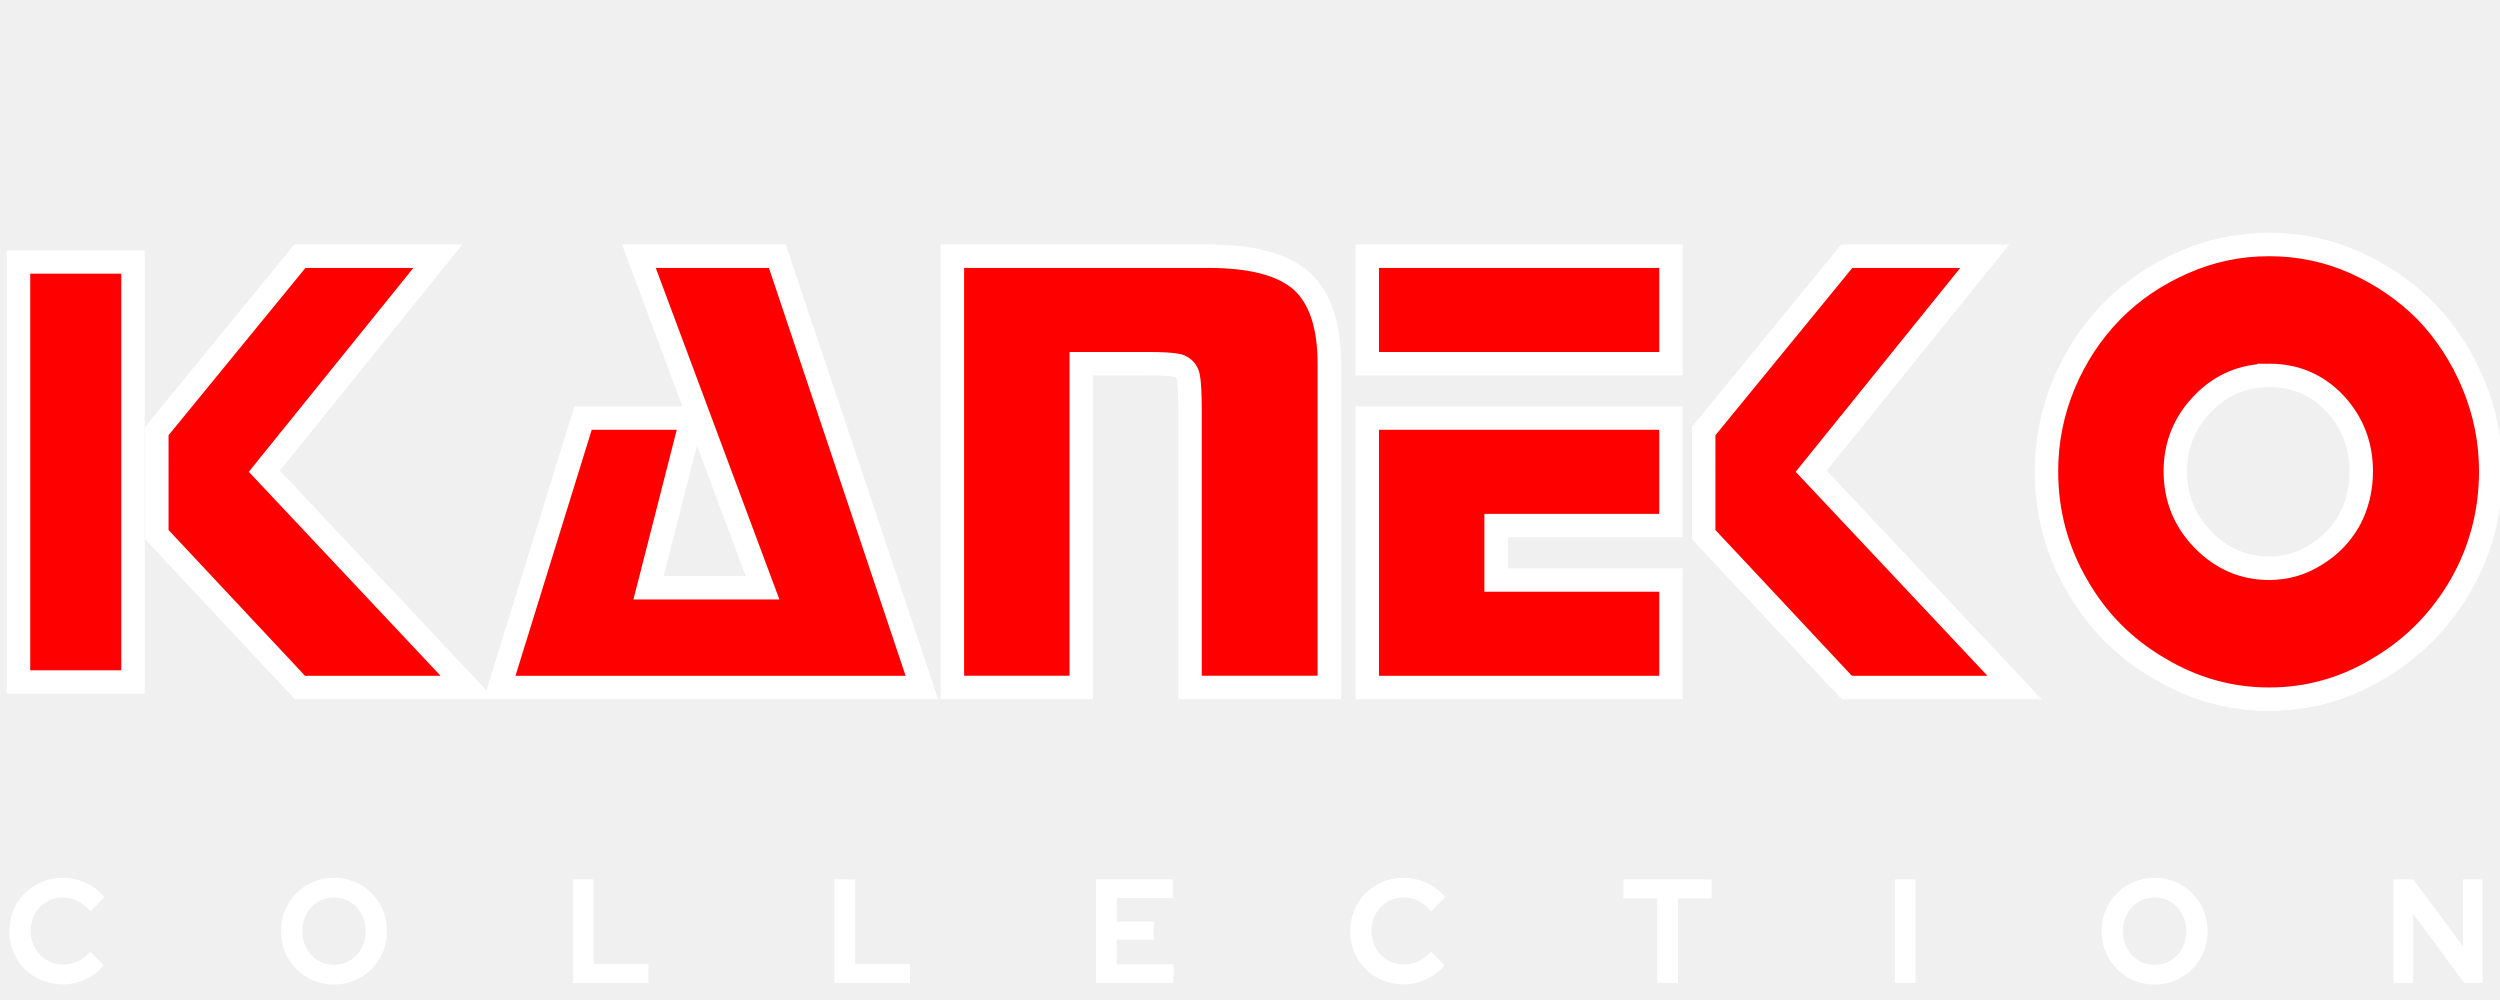
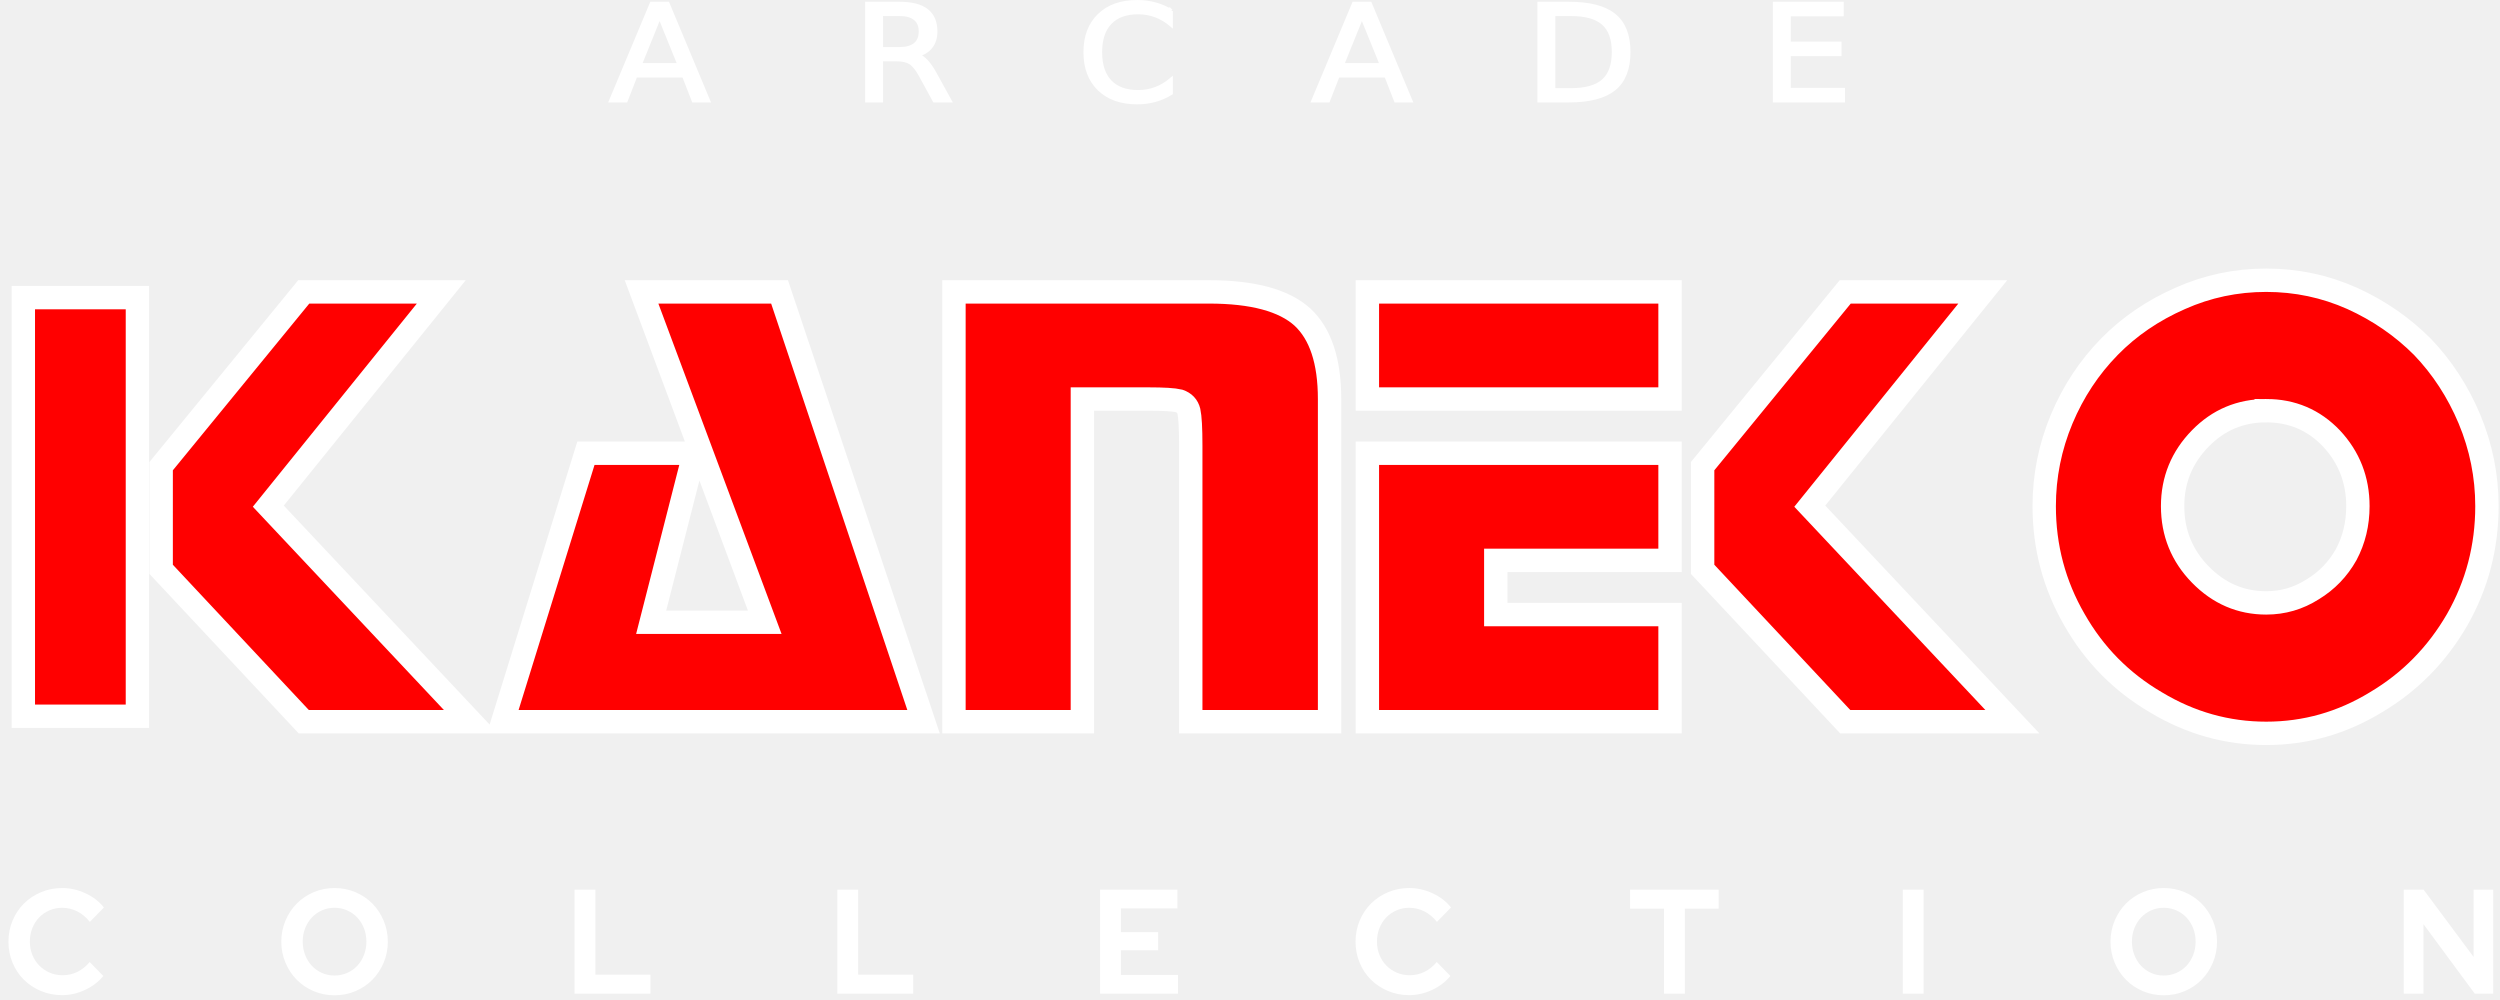
- <svg xmlns="http://www.w3.org/2000/svg" width="500" height="200" viewBox="0 0 500 200" version="1.1" id="svg95">
-   <defs id="defs99">
-     <clipPath clipPathUnits="userSpaceOnUse" id="clipPath909">
-       <g style="fill:#aa8800;stroke:none" id="use911">
-         <g id="g1939" transform="matrix(2.079432,0,0,2.079432,186.0032,-131.9916)" style="fill:#aa8800;stroke:none">
-           <path d="m -146.652,109.06 v 4.304 h -1.165 v -4.304 h -1.772 v -0.881 h 4.771 v 0.881 z" style="font-style:normal;font-variant:normal;font-weight:normal;font-stretch:normal;font-size:medium;line-height:1.25;font-family:Eurostile;-inkscape-font-specification:Eurostile;letter-spacing:0px;word-spacing:0px;fill:#aa8800;fill-opacity:1;stroke:none;stroke-width:0.357;stroke-miterlimit:4;stroke-dasharray:none;stroke-opacity:1" id="path1925" />
-           <path d="m -141.674,108.133 q 1.673,0 2.154,0.471 0.481,0.467 0.481,2.097 0,1.782 -0.486,2.245 -0.481,0.463 -2.338,0.463 -1.673,0 -2.163,-0.456 -0.49,-0.46 -0.49,-2.017 0,-1.854 0.481,-2.329 0.481,-0.475 2.361,-0.475 z m -0.09,0.843 q -1.174,0 -1.371,0.255 -0.198,0.255 -0.198,1.763 0,1.117 0.229,1.345 0.234,0.228 1.367,0.228 1.084,0 1.3,-0.255 0.216,-0.258 0.216,-1.557 0,-1.303 -0.207,-1.538 -0.202,-0.239 -1.335,-0.239 z" style="font-style:normal;font-variant:normal;font-weight:normal;font-stretch:normal;font-size:medium;line-height:1.25;font-family:Eurostile;-inkscape-font-specification:Eurostile;letter-spacing:0px;word-spacing:0px;fill:#aa8800;fill-opacity:1;stroke:none;stroke-width:0.357;stroke-miterlimit:4;stroke-dasharray:none;stroke-opacity:1" id="path1927" />
-           <path d="m -134.538,112.369 h -2.649 l -0.382,0.995 h -1.232 l 2.041,-5.185 h 1.749 l 2.073,5.185 h -1.21 z m -0.27,-0.726 -1.061,-2.701 -1.043,2.701 z" style="font-style:normal;font-variant:normal;font-weight:normal;font-stretch:normal;font-size:medium;line-height:1.25;font-family:Eurostile;-inkscape-font-specification:Eurostile;letter-spacing:0px;word-spacing:0px;fill:#aa8800;fill-opacity:1;stroke:none;stroke-width:0.357;stroke-miterlimit:4;stroke-dasharray:none;stroke-opacity:1" id="path1929" />
-           <path d="m -132.407,113.364 v -5.185 h 2.473 0.306 q 1.246,0 1.677,0.368 0.436,0.365 0.436,1.413 0,1.041 -0.414,1.383 -0.414,0.342 -1.673,0.342 l -0.27,0.004 h -1.371 v 1.675 z m 1.165,-2.503 h 1.327 q 0.791,0 1.003,-0.152 0.216,-0.156 0.216,-0.729 0,-0.657 -0.18,-0.813 -0.175,-0.16 -0.922,-0.16 h -1.443 z" style="font-style:normal;font-variant:normal;font-weight:normal;font-stretch:normal;font-size:medium;line-height:1.25;font-family:Eurostile;-inkscape-font-specification:Eurostile;letter-spacing:0px;word-spacing:0px;fill:#aa8800;fill-opacity:1;stroke:none;stroke-width:0.357;stroke-miterlimit:4;stroke-dasharray:none;stroke-opacity:1" id="path1931" />
-           <path d="m -125.612,108.179 v 4.304 h 2.878 v 0.881 h -4.042 v -5.185 z" style="font-style:normal;font-variant:normal;font-weight:normal;font-stretch:normal;font-size:medium;line-height:1.25;font-family:Eurostile;-inkscape-font-specification:Eurostile;letter-spacing:0px;word-spacing:0px;fill:#aa8800;fill-opacity:1;stroke:none;stroke-width:0.357;stroke-miterlimit:4;stroke-dasharray:none;stroke-opacity:1" id="path1933" />
-           <path d="m -117.782,112.369 h -2.649 l -0.382,0.995 h -1.232 l 2.041,-5.185 h 1.749 l 2.073,5.185 h -1.21 z m -0.27,-0.726 -1.061,-2.701 -1.043,2.701 z" style="font-style:normal;font-variant:normal;font-weight:normal;font-stretch:normal;font-size:medium;line-height:1.25;font-family:Eurostile;-inkscape-font-specification:Eurostile;letter-spacing:0px;word-spacing:0px;fill:#aa8800;fill-opacity:1;stroke:none;stroke-width:0.357;stroke-miterlimit:4;stroke-dasharray:none;stroke-opacity:1" id="path1935" />
-           <path d="m -109.663,108.179 v 5.185 h -1.974 l -1.754,-2.845 q -0.13,-0.213 -0.409,-0.745 l -0.198,-0.372 -0.193,-0.372 h -0.045 l 0.018,0.342 0.013,0.338 0.009,0.68 v 2.974 h -1.165 v -5.185 h 1.974 l 1.596,2.629 q 0.211,0.349 0.49,0.847 l 0.234,0.422 0.234,0.425 h 0.041 l -0.013,-0.334 -0.013,-0.334 -0.009,-0.669 v -2.986 z" style="font-style:normal;font-variant:normal;font-weight:normal;font-stretch:normal;font-size:medium;line-height:1.25;font-family:Eurostile;-inkscape-font-specification:Eurostile;letter-spacing:0px;word-spacing:0px;fill:#aa8800;fill-opacity:1;stroke:none;stroke-width:0.357;stroke-miterlimit:4;stroke-dasharray:none;stroke-opacity:1" id="path1937" />
-         </g>
-       </g>
-     </clipPath>
-     <linearGradient id="SVGID_2_" gradientUnits="userSpaceOnUse" x1="730.246" y1="285.811" x2="730.246" y2="33.964" gradientTransform="matrix(0.4349945,0,0,-0.4349945,9.104615,160.4559)">
-       <stop offset="0" style="stop-color:#ECEFEB" id="stop155" />
-       <stop offset="0.175" style="stop-color:#EAECE9" id="stop157" />
-       <stop offset="0.28" style="stop-color:#E1E4E0" id="stop159" />
-       <stop offset="0.366" style="stop-color:#D3D6D3" id="stop161" />
-       <stop offset="0.443" style="stop-color:#C0C1BF" id="stop163" />
-       <stop offset="0.513" style="stop-color:#A6A7A6" id="stop165" />
-       <stop offset="0.577" style="stop-color:#878787" id="stop167" />
-       <stop offset="0.6" style="stop-color:#7A7A7A" id="stop169" />
-       <stop offset="1" style="stop-color:#343732" id="stop171" />
-     </linearGradient>
-     <linearGradient id="SVGID_1_" gradientUnits="userSpaceOnUse" x1="954.837" y1="279.914" x2="954.837" y2="15.536" gradientTransform="matrix(0.4349945,0,0,-0.4349945,9.104615,160.4559)">
-       <stop offset="0" style="stop-color:#ECEFEB" id="stop132" />
-       <stop offset="0.175" style="stop-color:#EAECE9" id="stop134" />
-       <stop offset="0.28" style="stop-color:#E1E4E0" id="stop136" />
-       <stop offset="0.366" style="stop-color:#D3D6D3" id="stop138" />
-       <stop offset="0.443" style="stop-color:#C0C1BF" id="stop140" />
-       <stop offset="0.513" style="stop-color:#A6A7A6" id="stop142" />
-       <stop offset="0.577" style="stop-color:#878787" id="stop144" />
-       <stop offset="0.6" style="stop-color:#7A7A7A" id="stop146" />
-       <stop offset="1" style="stop-color:#343732" id="stop148" />
-     </linearGradient>
-     <radialGradient id="SVGID_1_-3" cx="-19.067" cy="480.05" r="1" gradientTransform="matrix(-7.219134,25.86842,25.86842,7.219134,-12511.769,-2887.206)" gradientUnits="userSpaceOnUse">
-       <stop offset="1.562500e-02" style="stop-color:#FEFEFE" id="stop108" />
-       <stop offset="1" style="stop-color:#0549A0" id="stop110" />
-     </radialGradient>
-   </defs>
-   <g id="g6" style="line-height:125%;fill:#ff0000;stroke:#ffffff;stroke-width:5.771;stroke-miterlimit:4;stroke-dasharray:none;stroke-opacity:1" transform="matrix(0.8125197,0,0,0.8125197,-56.58529,-677.7708)">
-     <path id="path4" word-spacing="0" letter-spacing="0" font-size="159.402" font-weight="400" d="m 108.246,940.261 35.219,-43.041 h 33.974 l -42.73,52.926 50.046,53.238 h -41.29 l -35.22,-37.632 z M 226.902,897.22 h 34.09 l 35.57,106.164 H 192.616 l 20.548,-66.314 h 26.775 l -10.663,41.757 h 28.058 z m 140.138,0 q 16.267,0 23.116,6.226 6.694,6.227 6.694,20.237 v 79.7 h -34.286 v -68.22 q 0,-6.382 -0.467,-8.445 -0.467,-1.906 -2.413,-2.568 -1.906,-0.467 -7.627,-0.467 H 335.79 v 79.7 H 304.073 V 897.22 Z m 113.908,39.85 v 26.463 h -43.042 v 13.388 h 43.042 v 26.463 H 406.19 V 937.07 Z M 406.19,897.22 h 74.758 v 26.463 H 406.19 Z m 82.814,43.041 35.219,-43.041 h 33.974 l -42.73,52.926 50.046,53.238 h -41.29 l -35.22,-37.632 z m 139.204,-13.698 q -9.574,0 -16.267,6.849 -6.85,7.005 -6.85,16.734 0,9.885 6.85,16.89 6.849,7.005 16.267,7.005 6.226,0 11.48,-3.347 5.254,-3.191 8.29,-8.6 2.879,-5.41 2.879,-11.948 0,-9.729 -6.538,-16.734 -6.538,-6.85 -16.111,-6.85 z m 0,-32.223 q 11.169,0 21.209,4.475 9.885,4.476 17.357,11.948 7.355,7.666 11.636,17.862 4.32,10.352 4.32,21.521 0,15.139 -7.356,28.059 -7.472,12.92 -20.08,20.392 -12.57,7.666 -27.086,7.666 -14.516,0 -27.242,-7.666 -12.764,-7.472 -20.12,-20.392 -7.472,-12.92 -7.472,-28.059 0,-11.169 4.32,-21.52 4.28,-10.197 11.792,-17.863 7.316,-7.472 17.512,-11.948 10.04,-4.475 21.21,-4.475 z" style="font-weight:400;font-size:159.402px;font-family:Stop;-inkscape-font-specification:Stop;letter-spacing:0;word-spacing:0;fill:#ff0000;stroke:#ffffff;stroke-width:5.771;stroke-miterlimit:4;stroke-dasharray:none;stroke-opacity:1" />
+ <svg xmlns="http://www.w3.org/2000/svg" width="500" height="200" viewBox="0 0 500 200" version="1.1" id="svg38">
+   <defs id="defs32" />
+   <g id="layer1" transform="translate(-1.861254,-257.4088)">
+     <g id="g6" style="line-height:125%;fill:#ff0000;stroke:#ffffff;stroke-width:5.771;stroke-miterlimit:4;stroke-dasharray:none;stroke-opacity:1" transform="matrix(0.8096857,0,0,0.8096857,-53.54905,-410.6787)">
+       <path id="path4" word-spacing="0" letter-spacing="0" font-size="159.402" font-weight="400" d="m 108.246,940.261 35.219,-43.041 h 33.974 l -42.73,52.926 50.046,53.238 h -41.29 l -35.22,-37.632 z M 226.902,897.22 h 34.09 l 35.57,106.164 H 192.616 l 20.548,-66.314 h 26.775 l -10.663,41.757 h 28.058 z m 140.138,0 q 16.267,0 23.116,6.226 6.694,6.227 6.694,20.237 v 79.7 h -34.286 v -68.22 q 0,-6.382 -0.467,-8.445 -0.467,-1.906 -2.413,-2.568 -1.906,-0.467 -7.627,-0.467 H 335.79 v 79.7 H 304.073 V 897.22 Z m 113.908,39.85 v 26.463 h -43.042 v 13.388 h 43.042 v 26.463 H 406.19 V 937.07 Z M 406.19,897.22 h 74.758 v 26.463 H 406.19 Z m 82.814,43.041 35.219,-43.041 h 33.974 l -42.73,52.926 50.046,53.238 h -41.29 l -35.22,-37.632 z m 139.204,-13.698 q -9.574,0 -16.267,6.849 -6.85,7.005 -6.85,16.734 0,9.885 6.85,16.89 6.849,7.005 16.267,7.005 6.226,0 11.48,-3.347 5.254,-3.191 8.29,-8.6 2.879,-5.41 2.879,-11.948 0,-9.729 -6.538,-16.734 -6.538,-6.85 -16.111,-6.85 z m 0,-32.223 q 11.169,0 21.209,4.475 9.885,4.476 17.357,11.948 7.355,7.666 11.636,17.862 4.32,10.352 4.32,21.521 0,15.139 -7.356,28.059 -7.472,12.92 -20.08,20.392 -12.57,7.666 -27.086,7.666 -14.516,0 -27.242,-7.666 -12.764,-7.472 -20.12,-20.392 -7.472,-12.92 -7.472,-28.059 0,-11.169 4.32,-21.52 4.28,-10.197 11.792,-17.863 7.316,-7.472 17.512,-11.948 10.04,-4.475 21.21,-4.475 z" style="font-weight:400;font-size:159.402px;font-family:Stop;-inkscape-font-specification:Stop;letter-spacing:0;word-spacing:0;fill:#ff0000;stroke:#ffffff;stroke-width:5.771;stroke-miterlimit:4;stroke-dasharray:none;stroke-opacity:1" />
+     </g>
+     <path style="fill:#ff0000;stroke:#ffffff;stroke-width:4.673;stroke-miterlimit:4;stroke-dasharray:none" id="path8" d="M 6.528,316.933 H 29.344 v 83.726 H 6.528 Z" />
+     <path d="m 18.864,455.396 c -1.487,0.695 -3.015,1.041 -4.586,1.041 -1.516,0 -2.928,-0.279 -4.242,-0.833 -1.314,-0.555 -2.448,-1.307 -3.406,-2.258 -0.959,-0.951 -1.711,-2.079 -2.258,-3.386 -0.546,-1.307 -0.819,-2.714 -0.819,-4.219 0,-1.505 0.278,-2.918 0.833,-4.235 0.557,-1.316 1.314,-2.45 2.272,-3.4 0.959,-0.951 2.093,-1.703 3.406,-2.258 1.314,-0.555 2.718,-0.833 4.213,-0.833 1.608,0 3.171,0.353 4.685,1.056 1.516,0.703 2.742,1.648 3.681,2.837 l -2.817,2.881 c -0.709,-0.911 -1.544,-1.608 -2.501,-2.095 -0.959,-0.485 -1.975,-0.728 -3.048,-0.728 -0.901,0 -1.751,0.175 -2.545,0.522 -0.796,0.346 -1.481,0.821 -2.056,1.425 -0.575,0.604 -1.025,1.318 -1.353,2.14 -0.326,0.821 -0.489,1.718 -0.489,2.689 0,0.951 0.169,1.837 0.503,2.658 0.336,0.823 0.796,1.53 1.382,2.124 0.584,0.596 1.274,1.066 2.07,1.413 0.794,0.346 1.662,0.52 2.6,0.52 1.056,0 2.041,-0.229 2.963,-0.682 0.92,-0.456 1.734,-1.109 2.443,-1.961 l 2.73,2.792 c -0.959,1.169 -2.18,2.099 -3.664,2.792 z m 54.092,0.239 c -1.303,0.555 -2.703,0.831 -4.198,0.831 -1.476,0 -2.866,-0.276 -4.169,-0.831 -1.303,-0.555 -2.429,-1.314 -3.378,-2.274 -0.949,-0.961 -1.701,-2.099 -2.256,-3.417 -0.557,-1.316 -0.835,-2.718 -0.835,-4.202 0,-1.487 0.278,-2.887 0.835,-4.204 0.555,-1.318 1.307,-2.456 2.256,-3.417 0.949,-0.961 2.074,-1.718 3.378,-2.272 1.303,-0.555 2.693,-0.833 4.169,-0.833 1.495,0 2.895,0.278 4.198,0.833 1.303,0.555 2.429,1.311 3.378,2.272 0.949,0.961 1.701,2.099 2.258,3.417 0.555,1.318 0.833,2.718 0.833,4.204 0,1.485 -0.278,2.887 -0.833,4.202 -0.557,1.318 -1.309,2.456 -2.258,3.417 -0.949,0.961 -2.074,1.72 -3.378,2.274 z m -4.198,-3.12 c -0.901,0 -1.738,-0.173 -2.516,-0.52 -0.775,-0.349 -1.448,-0.823 -2.013,-1.427 -0.565,-0.604 -1.01,-1.322 -1.336,-2.155 -0.326,-0.831 -0.489,-1.722 -0.489,-2.672 0,-0.971 0.163,-1.868 0.489,-2.689 0.326,-0.823 0.771,-1.536 1.336,-2.14 0.565,-0.604 1.237,-1.078 2.013,-1.425 0.777,-0.349 1.615,-0.522 2.516,-0.522 0.901,0 1.744,0.173 2.53,0.522 0.786,0.346 1.462,0.821 2.027,1.425 0.565,0.604 1.01,1.318 1.336,2.14 0.326,0.821 0.489,1.718 0.489,2.689 0,0.951 -0.163,1.841 -0.489,2.672 -0.326,0.833 -0.771,1.551 -1.336,2.155 -0.565,0.604 -1.241,1.078 -2.027,1.427 -0.786,0.346 -1.629,0.52 -2.53,0.52 z m 63.192,-0.179 v 3.804 h -15.18 v -20.797 h 4.169 v 16.993 z m 52.554,3.804 v -3.804 h -11.011 v -16.993 h -4.167 v 20.797 z m 52.958,-3.745 v 3.745 h -15.583 v -20.797 h 15.467 v 3.743 h -11.298 v 4.753 h 7.446 v 3.625 h -7.446 v 4.932 z m 46.23,4.042 c 1.571,0 3.099,-0.346 4.586,-1.041 1.485,-0.693 2.707,-1.623 3.664,-2.792 l -2.73,-2.792 c -0.709,0.852 -1.524,1.505 -2.443,1.961 -0.92,0.454 -1.907,0.682 -2.961,0.682 -0.94,0 -1.806,-0.173 -2.602,-0.52 -0.796,-0.346 -1.487,-0.817 -2.07,-1.413 -0.586,-0.594 -1.045,-1.301 -1.379,-2.124 -0.336,-0.821 -0.503,-1.707 -0.503,-2.658 0,-0.971 0.163,-1.868 0.489,-2.689 0.326,-0.823 0.775,-1.536 1.351,-2.14 0.575,-0.604 1.26,-1.078 2.056,-1.425 0.796,-0.346 1.643,-0.522 2.545,-0.522 1.072,0 2.089,0.244 3.048,0.728 0.959,0.487 1.792,1.184 2.501,2.095 l 2.817,-2.881 c -0.938,-1.19 -2.165,-2.134 -3.679,-2.837 -1.516,-0.703 -3.076,-1.056 -4.687,-1.056 -1.495,0 -2.899,0.279 -4.213,0.833 -1.311,0.555 -2.448,1.307 -3.406,2.258 -0.959,0.951 -1.716,2.085 -2.27,3.4 -0.557,1.318 -0.835,2.73 -0.835,4.235 0,1.505 0.274,2.912 0.821,4.219 0.546,1.307 1.297,2.435 2.256,3.386 0.959,0.951 2.095,1.703 3.406,2.258 1.313,0.555 2.728,0.833 4.242,0.833 z m 55.142,-17.292 v 16.995 h -4.169 v -16.995 h -6.784 v -3.802 h 17.71 v 3.802 z m 47.754,16.995 v -20.797 h -4.169 v 20.797 z m 52.21,-0.505 c -1.303,0.555 -2.703,0.831 -4.198,0.831 -1.474,0 -2.864,-0.276 -4.167,-0.831 -1.303,-0.555 -2.431,-1.313 -3.38,-2.274 -0.949,-0.961 -1.701,-2.099 -2.256,-3.417 -0.557,-1.316 -0.833,-2.718 -0.833,-4.202 0,-1.487 0.276,-2.887 0.833,-4.204 0.555,-1.318 1.307,-2.456 2.256,-3.417 0.949,-0.961 2.076,-1.718 3.38,-2.272 1.303,-0.555 2.693,-0.833 4.167,-0.833 1.495,0 2.895,0.278 4.198,0.833 1.303,0.555 2.429,1.311 3.378,2.272 0.949,0.961 1.701,2.099 2.258,3.417 0.555,1.318 0.833,2.718 0.833,4.204 0,1.485 -0.278,2.887 -0.833,4.202 -0.557,1.318 -1.309,2.456 -2.258,3.417 -0.949,0.961 -2.074,1.72 -3.378,2.274 z m -4.198,-3.12 c -0.901,0 -1.738,-0.173 -2.516,-0.52 -0.775,-0.349 -1.445,-0.823 -2.013,-1.427 -0.565,-0.604 -1.01,-1.322 -1.336,-2.155 -0.326,-0.831 -0.489,-1.722 -0.489,-2.672 0,-0.971 0.163,-1.868 0.489,-2.689 0.326,-0.823 0.771,-1.536 1.336,-2.14 0.567,-0.604 1.237,-1.078 2.013,-1.425 0.777,-0.349 1.615,-0.522 2.516,-0.522 0.901,0 1.744,0.173 2.53,0.522 0.786,0.347 1.462,0.821 2.027,1.425 0.565,0.604 1.012,1.318 1.338,2.14 0.326,0.821 0.489,1.718 0.489,2.689 0,0.951 -0.163,1.841 -0.489,2.672 -0.326,0.833 -0.773,1.551 -1.338,2.155 -0.565,0.604 -1.241,1.078 -2.027,1.427 -0.786,0.347 -1.629,0.52 -2.53,0.52 z m 51.952,-10.281 v 13.906 h -3.938 V 435.343 H 486.58 l 10.005,13.459 v -13.459 h 3.91 v 20.797 h -3.681 z" id="path40" style="clip-rule:evenodd;fill:#ffffff;fill-rule:evenodd;stroke-width:2.062" />
+     <g id="g48" transform="matrix(0.9997516,0,0,0.9997516,35.43722,137.1664)">
+       <path d="m 98.369,123.564 -3.912,9.676 h 7.838 z m -1.627,-2.592 h 3.269 l 8.123,19.444 h -2.998 l -1.942,-4.988 h -9.608 l -1.942,4.988 h -3.041 z" style="font-style:normal;font-weight:normal;font-size:40px;line-height:125%;font-family:sans-serif;letter-spacing:0px;word-spacing:0px;fill:#ffffff;fill-opacity:1;stroke:#ffffff;stroke-width:0.698;stroke-linecap:butt;stroke-linejoin:miter;stroke-miterlimit:4;stroke-dasharray:none;stroke-opacity:1" id="path36" />
+       <path d="m 149.941,131.3 q 0.928,0.287 1.799,1.224 0.885,0.938 1.77,2.579 l 2.927,5.313 h -3.098 l -2.727,-4.988 q -1.056,-1.953 -2.056,-2.592 -0.985,-0.638 -2.698,-0.638 h -3.141 v 8.218 h -2.884 v -19.444 h 6.51 q 3.655,0 5.454,1.393 1.799,1.393 1.799,4.207 0,1.836 -0.942,3.047 -0.928,1.211 -2.712,1.68 z m -7.224,-8.166 v 6.902 h 3.626 q 2.084,0 3.141,-0.873 1.071,-0.886 1.071,-2.592 0,-1.706 -1.071,-2.566 -1.056,-0.873 -3.141,-0.873 z" style="font-style:normal;font-weight:normal;font-size:40px;line-height:125%;font-family:sans-serif;letter-spacing:0px;word-spacing:0px;fill:#ffffff;fill-opacity:1;stroke:#ffffff;stroke-width:0.698;stroke-linecap:butt;stroke-linejoin:miter;stroke-miterlimit:4;stroke-dasharray:none;stroke-opacity:1" id="path38" />
+       <path d="m 200.697,122.471 v 2.774 q -1.456,-1.237 -3.112,-1.849 -1.642,-0.612 -3.498,-0.612 -3.655,0 -5.596,2.045 -1.942,2.032 -1.942,5.886 0,3.842 1.942,5.886 1.942,2.032 5.596,2.032 1.856,0 3.498,-0.612 1.656,-0.612 3.112,-1.849 v 2.748 q -1.513,0.938 -3.212,1.407 -1.685,0.469 -3.569,0.469 -4.84,0 -7.624,-2.696 -2.784,-2.709 -2.784,-7.384 0,-4.688 2.784,-7.384 2.784,-2.709 7.624,-2.709 1.913,0 3.598,0.469 1.699,0.456 3.184,1.38 z" style="font-style:normal;font-weight:normal;font-size:40px;line-height:125%;font-family:sans-serif;letter-spacing:0px;word-spacing:0px;fill:#ffffff;fill-opacity:1;stroke:#ffffff;stroke-width:0.698;stroke-linecap:butt;stroke-linejoin:miter;stroke-miterlimit:4;stroke-dasharray:none;stroke-opacity:1" id="path40-3" />
+       <path d="m 238.863,123.564 -3.912,9.676 h 7.838 z m -1.627,-2.592 h 3.269 l 8.123,19.444 h -2.998 l -1.942,-4.988 h -9.608 l -1.942,4.988 h -3.041 z" style="font-style:normal;font-weight:normal;font-size:40px;line-height:125%;font-family:sans-serif;letter-spacing:0px;word-spacing:0px;fill:#ffffff;fill-opacity:1;stroke:#ffffff;stroke-width:0.698;stroke-linecap:butt;stroke-linejoin:miter;stroke-miterlimit:4;stroke-dasharray:none;stroke-opacity:1" id="path42" />
+       <path d="m 277.211,123.135 v 15.12 h 3.483 q 4.411,0 6.453,-1.823 2.056,-1.823 2.056,-5.756 0,-3.907 -2.056,-5.717 -2.042,-1.823 -6.453,-1.823 z m -2.884,-2.162 h 5.925 q 6.196,0 9.094,2.357 2.898,2.344 2.898,7.345 0,5.027 -2.912,7.384 -2.912,2.357 -9.08,2.357 h -5.925 z" style="font-style:normal;font-weight:normal;font-size:40px;line-height:125%;font-family:sans-serif;letter-spacing:0px;word-spacing:0px;fill:#ffffff;fill-opacity:1;stroke:#ffffff;stroke-width:0.698;stroke-linecap:butt;stroke-linejoin:miter;stroke-miterlimit:4;stroke-dasharray:none;stroke-opacity:1" id="path44" />
+       <path d="m 321.429,120.973 h 13.477 v 2.214 h -10.593 v 5.756 h 10.15 v 2.214 h -10.15 v 7.046 h 10.85 v 2.214 h -13.734 z" style="font-style:normal;font-weight:normal;font-size:40px;line-height:125%;font-family:sans-serif;letter-spacing:0px;word-spacing:0px;fill:#ffffff;fill-opacity:1;stroke:#ffffff;stroke-width:0.698;stroke-linecap:butt;stroke-linejoin:miter;stroke-miterlimit:4;stroke-dasharray:none;stroke-opacity:1" id="path46" />
+     </g>
  </g>
-   <path style="fill:#ff0000;stroke:#ffffff;stroke-width:4.689;stroke-miterlimit:4;stroke-dasharray:none" id="path8" d="M 3.702,52.388 H 26.598 V 136.406 H 3.702 Z" />
-   <path d="m 17.121,195.841 c -1.48,0.692 -3.001,1.036 -4.564,1.036 -1.508,0 -2.914,-0.277 -4.222,-0.829 -1.307,-0.552 -2.436,-1.301 -3.39,-2.247 -0.954,-0.946 -1.703,-2.069 -2.247,-3.37 -0.544,-1.301 -0.815,-2.701 -0.815,-4.199 0,-1.498 0.277,-2.904 0.829,-4.215 0.554,-1.309 1.307,-2.438 2.262,-3.384 0.954,-0.946 2.083,-1.695 3.39,-2.247 1.307,-0.552 2.705,-0.829 4.193,-0.829 1.601,0 3.157,0.351 4.663,1.051 1.508,0.7 2.73,1.64 3.663,2.824 l -2.804,2.867 c -0.706,-0.907 -1.537,-1.601 -2.489,-2.085 -0.954,-0.482 -1.966,-0.725 -3.033,-0.725 -0.897,0 -1.742,0.174 -2.533,0.519 -0.792,0.345 -1.474,0.817 -2.046,1.418 -0.573,0.601 -1.02,1.311 -1.346,2.13 -0.324,0.817 -0.486,1.71 -0.486,2.676 0,0.946 0.168,1.829 0.501,2.645 0.335,0.819 0.792,1.523 1.375,2.114 0.581,0.593 1.268,1.061 2.061,1.406 0.79,0.344 1.654,0.517 2.588,0.517 1.051,0 2.032,-0.228 2.949,-0.679 0.915,-0.454 1.726,-1.104 2.432,-1.952 l 2.717,2.779 c -0.954,1.164 -2.169,2.089 -3.647,2.779 z m 53.839,0.238 c -1.297,0.552 -2.691,0.827 -4.179,0.827 -1.469,0 -2.853,-0.275 -4.15,-0.827 -1.297,-0.552 -2.418,-1.307 -3.362,-2.264 -0.944,-0.956 -1.693,-2.089 -2.245,-3.401 -0.554,-1.309 -0.831,-2.705 -0.831,-4.183 0,-1.48 0.277,-2.873 0.831,-4.185 0.552,-1.311 1.301,-2.444 2.245,-3.401 0.944,-0.956 2.065,-1.71 3.362,-2.262 1.297,-0.552 2.68,-0.829 4.15,-0.829 1.488,0 2.881,0.277 4.179,0.829 1.297,0.552 2.418,1.305 3.362,2.262 0.944,0.956 1.693,2.089 2.247,3.401 0.552,1.311 0.829,2.705 0.829,4.185 0,1.478 -0.277,2.873 -0.829,4.183 -0.554,1.312 -1.303,2.444 -2.247,3.401 -0.944,0.956 -2.065,1.712 -3.362,2.264 z m -4.179,-3.105 c -0.897,0 -1.73,-0.173 -2.504,-0.517 -0.772,-0.347 -1.441,-0.819 -2.003,-1.42 -0.562,-0.601 -1.006,-1.316 -1.33,-2.145 -0.324,-0.827 -0.486,-1.714 -0.486,-2.66 0,-0.967 0.162,-1.859 0.486,-2.676 0.324,-0.819 0.768,-1.529 1.33,-2.13 0.562,-0.601 1.231,-1.073 2.003,-1.418 0.774,-0.347 1.607,-0.519 2.504,-0.519 0.897,0 1.736,0.173 2.518,0.519 0.782,0.345 1.455,0.817 2.017,1.418 0.562,0.601 1.006,1.311 1.33,2.13 0.324,0.817 0.486,1.71 0.486,2.676 0,0.946 -0.162,1.833 -0.486,2.66 -0.324,0.829 -0.768,1.543 -1.33,2.145 -0.562,0.601 -1.236,1.073 -2.017,1.42 -0.782,0.345 -1.621,0.517 -2.518,0.517 z m 62.896,-0.178 v 3.787 H 114.568 V 175.883 h 4.15 v 16.913 z m 52.308,3.787 v -3.787 H 171.025 V 175.883 h -4.148 v 20.7 z m 52.71,-3.727 v 3.727 h -15.51 v -20.7 h 15.395 v 3.725 h -11.245 v 4.731 h 7.411 v 3.608 h -7.411 v 4.909 z m 46.013,4.023 c 1.564,0 3.085,-0.344 4.564,-1.036 1.478,-0.69 2.695,-1.615 3.647,-2.779 l -2.717,-2.779 c -0.706,0.848 -1.517,1.498 -2.432,1.952 -0.915,0.452 -1.898,0.679 -2.947,0.679 -0.936,0 -1.798,-0.173 -2.59,-0.517 -0.792,-0.345 -1.48,-0.813 -2.061,-1.406 -0.583,-0.591 -1.041,-1.295 -1.373,-2.114 -0.335,-0.817 -0.501,-1.699 -0.501,-2.645 0,-0.967 0.162,-1.859 0.486,-2.676 0.324,-0.819 0.772,-1.529 1.344,-2.13 0.573,-0.601 1.254,-1.073 2.046,-1.418 0.792,-0.344 1.636,-0.519 2.533,-0.519 1.067,0 2.079,0.242 3.033,0.724 0.954,0.484 1.783,1.178 2.489,2.085 l 2.804,-2.867 c -0.934,-1.184 -2.155,-2.124 -3.661,-2.824 -1.508,-0.7 -3.062,-1.051 -4.665,-1.051 -1.488,0 -2.886,0.277 -4.193,0.829 -1.305,0.552 -2.436,1.301 -3.39,2.247 -0.954,0.946 -1.708,2.075 -2.26,3.384 -0.554,1.311 -0.831,2.717 -0.831,4.215 0,1.498 0.273,2.898 0.817,4.199 0.544,1.301 1.291,2.424 2.245,3.37 0.954,0.946 2.085,1.695 3.39,2.247 1.307,0.552 2.715,0.829 4.222,0.829 z m 54.884,-17.211 v 16.915 h -4.15 v -16.915 h -6.752 v -3.785 h 17.628 v 3.785 z m 47.53,16.915 v -20.7 h -4.15 v 20.7 z m 51.965,-0.503 c -1.297,0.552 -2.691,0.827 -4.179,0.827 -1.467,0 -2.851,-0.275 -4.148,-0.827 -1.297,-0.552 -2.42,-1.307 -3.364,-2.264 -0.944,-0.956 -1.693,-2.089 -2.245,-3.401 -0.554,-1.309 -0.829,-2.705 -0.829,-4.183 0,-1.48 0.275,-2.873 0.829,-4.185 0.552,-1.311 1.301,-2.444 2.245,-3.401 0.944,-0.956 2.067,-1.71 3.364,-2.262 1.297,-0.552 2.68,-0.829 4.148,-0.829 1.488,0 2.881,0.277 4.179,0.829 1.297,0.552 2.418,1.305 3.362,2.262 0.944,0.956 1.693,2.089 2.247,3.401 0.552,1.311 0.829,2.705 0.829,4.185 0,1.478 -0.277,2.873 -0.829,4.183 -0.554,1.311 -1.303,2.444 -2.247,3.401 -0.944,0.956 -2.065,1.712 -3.362,2.264 z m -4.179,-3.105 c -0.897,0 -1.73,-0.173 -2.504,-0.517 -0.772,-0.347 -1.439,-0.819 -2.003,-1.42 -0.562,-0.601 -1.006,-1.316 -1.33,-2.145 -0.324,-0.827 -0.486,-1.714 -0.486,-2.66 0,-0.967 0.162,-1.859 0.486,-2.676 0.324,-0.819 0.768,-1.529 1.33,-2.13 0.564,-0.601 1.231,-1.073 2.003,-1.418 0.774,-0.347 1.607,-0.519 2.504,-0.519 0.897,0 1.736,0.173 2.518,0.519 0.782,0.345 1.455,0.817 2.017,1.418 0.562,0.601 1.008,1.311 1.332,2.13 0.324,0.817 0.486,1.71 0.486,2.676 0,0.946 -0.162,1.833 -0.486,2.66 -0.324,0.829 -0.77,1.543 -1.332,2.145 -0.562,0.601 -1.235,1.073 -2.017,1.42 -0.782,0.345 -1.621,0.517 -2.518,0.517 z m 51.709,-10.233 v 13.841 h -3.92 v -20.7 h 3.949 l 9.958,13.396 v -13.396 h 3.891 v 20.7 h -3.663 z" id="path40" style="clip-rule:evenodd;fill:#ffffff;fill-rule:evenodd;stroke-width:2.052" />
</svg>
